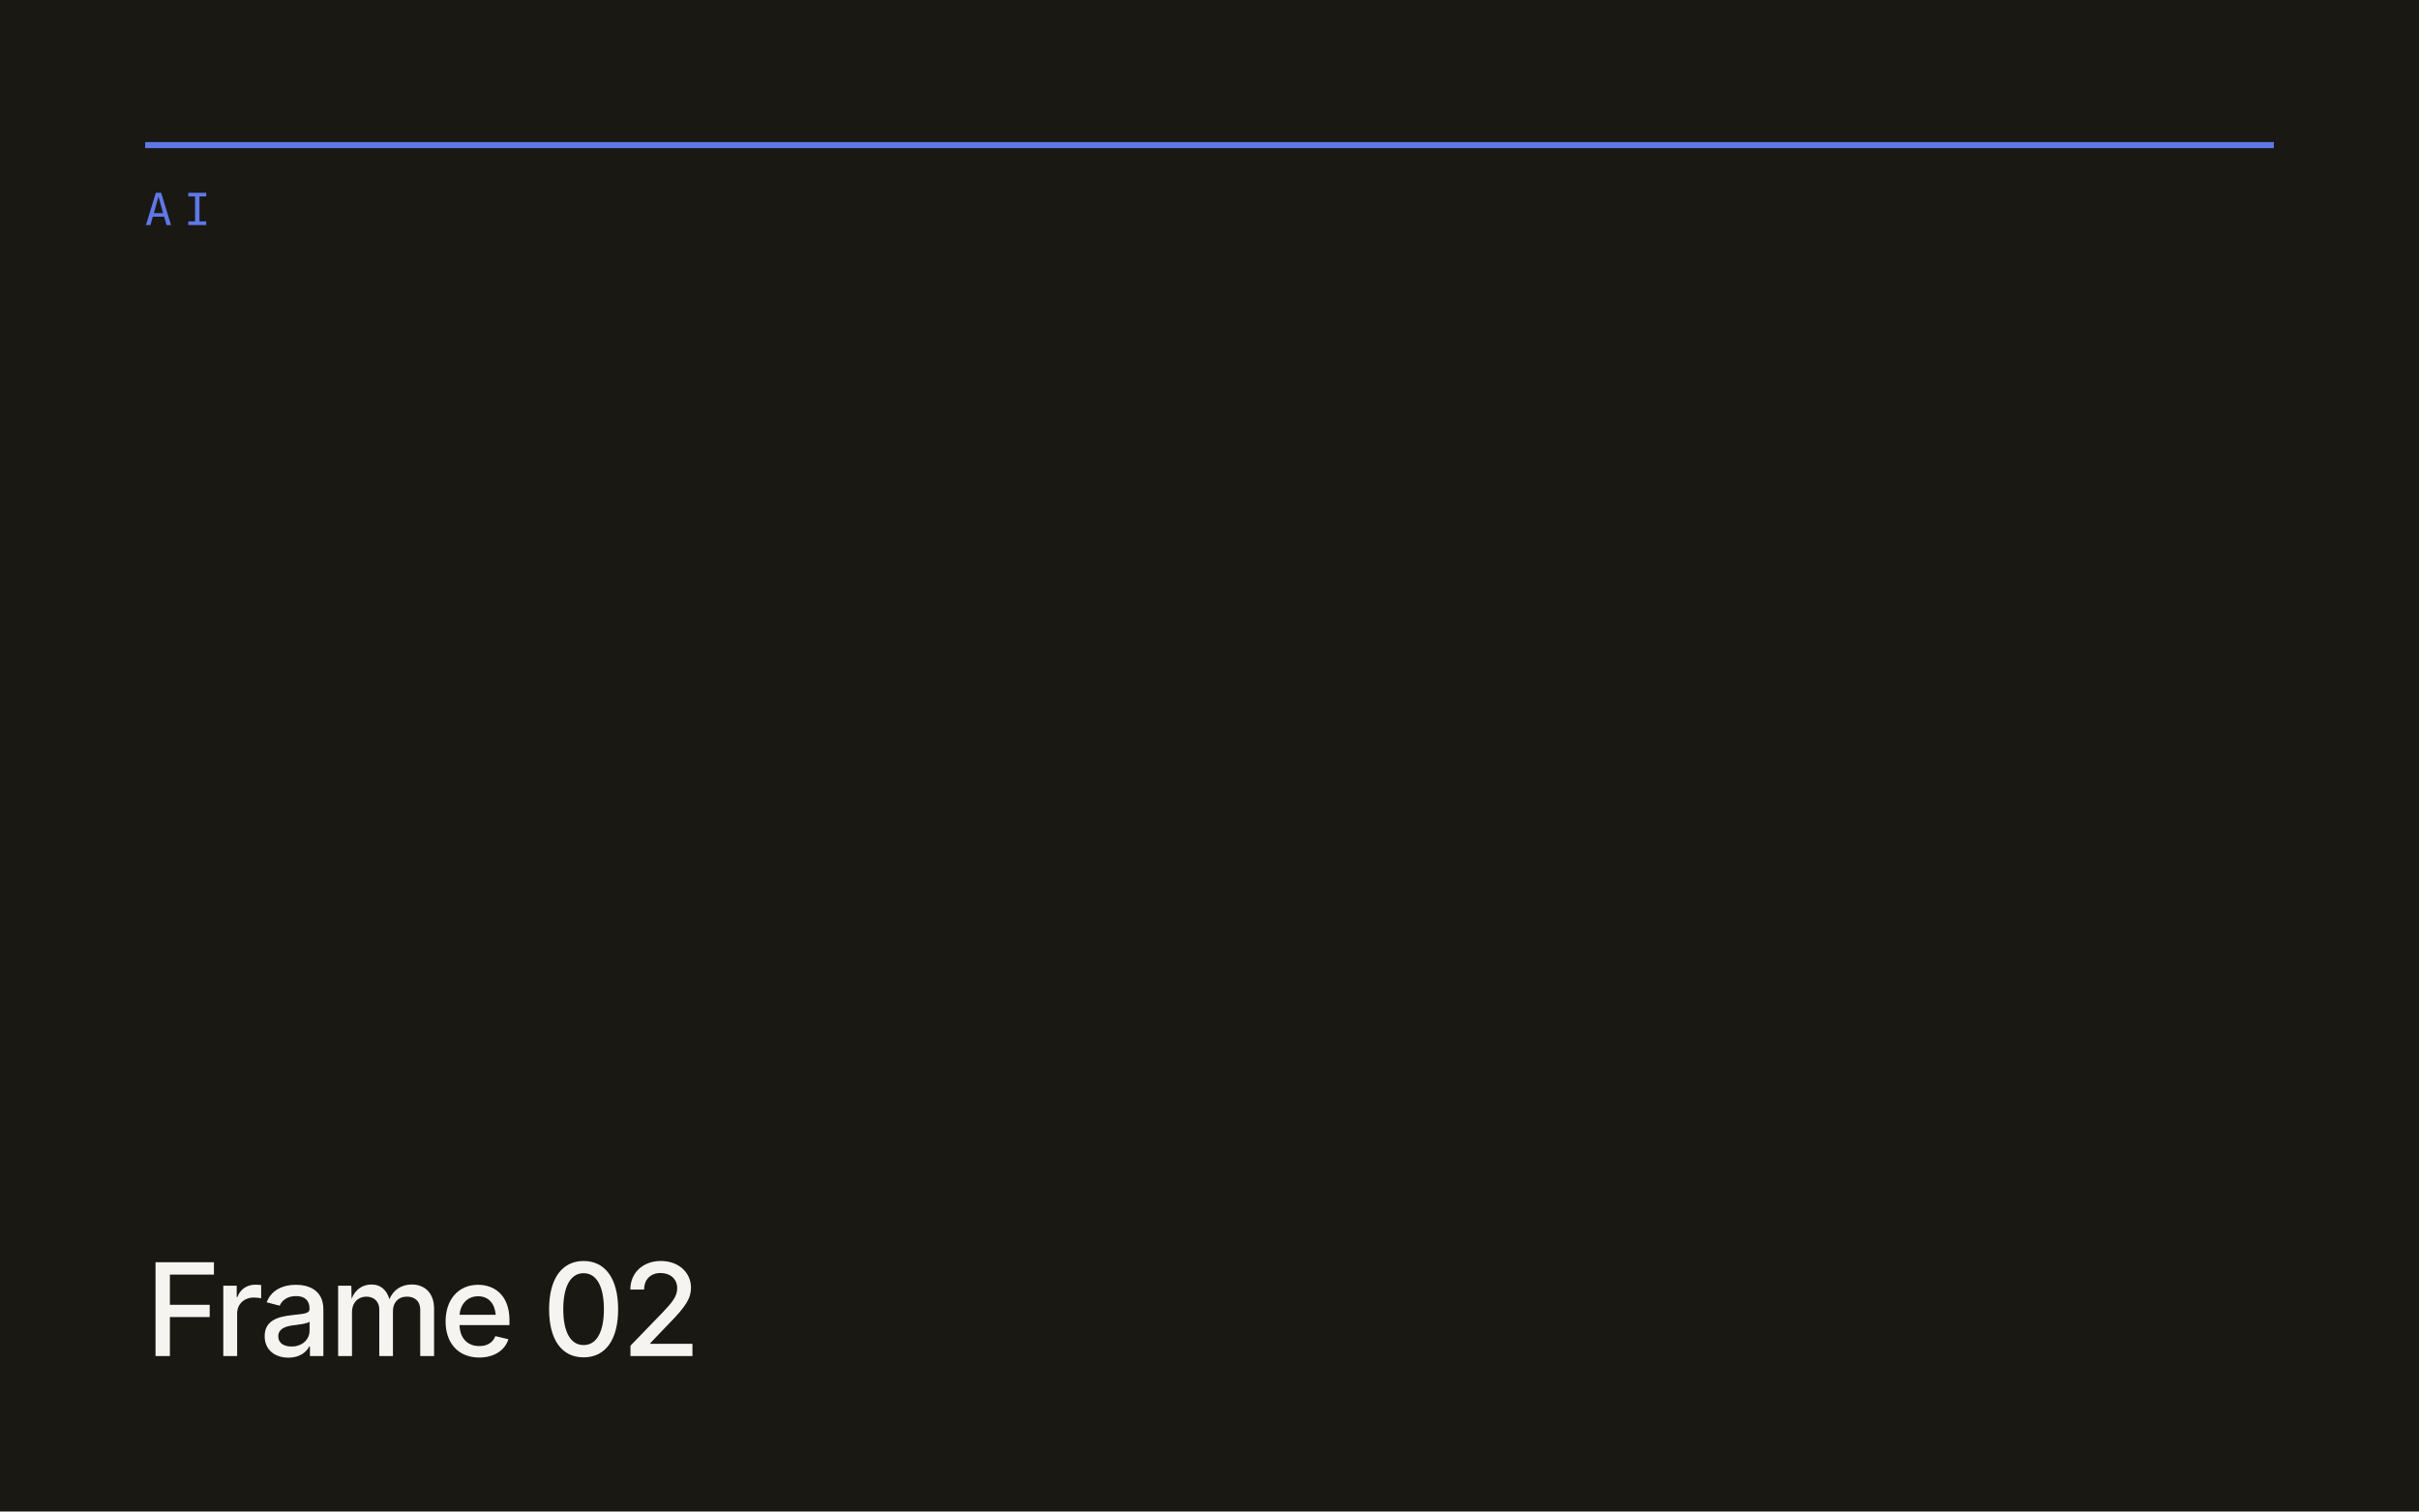
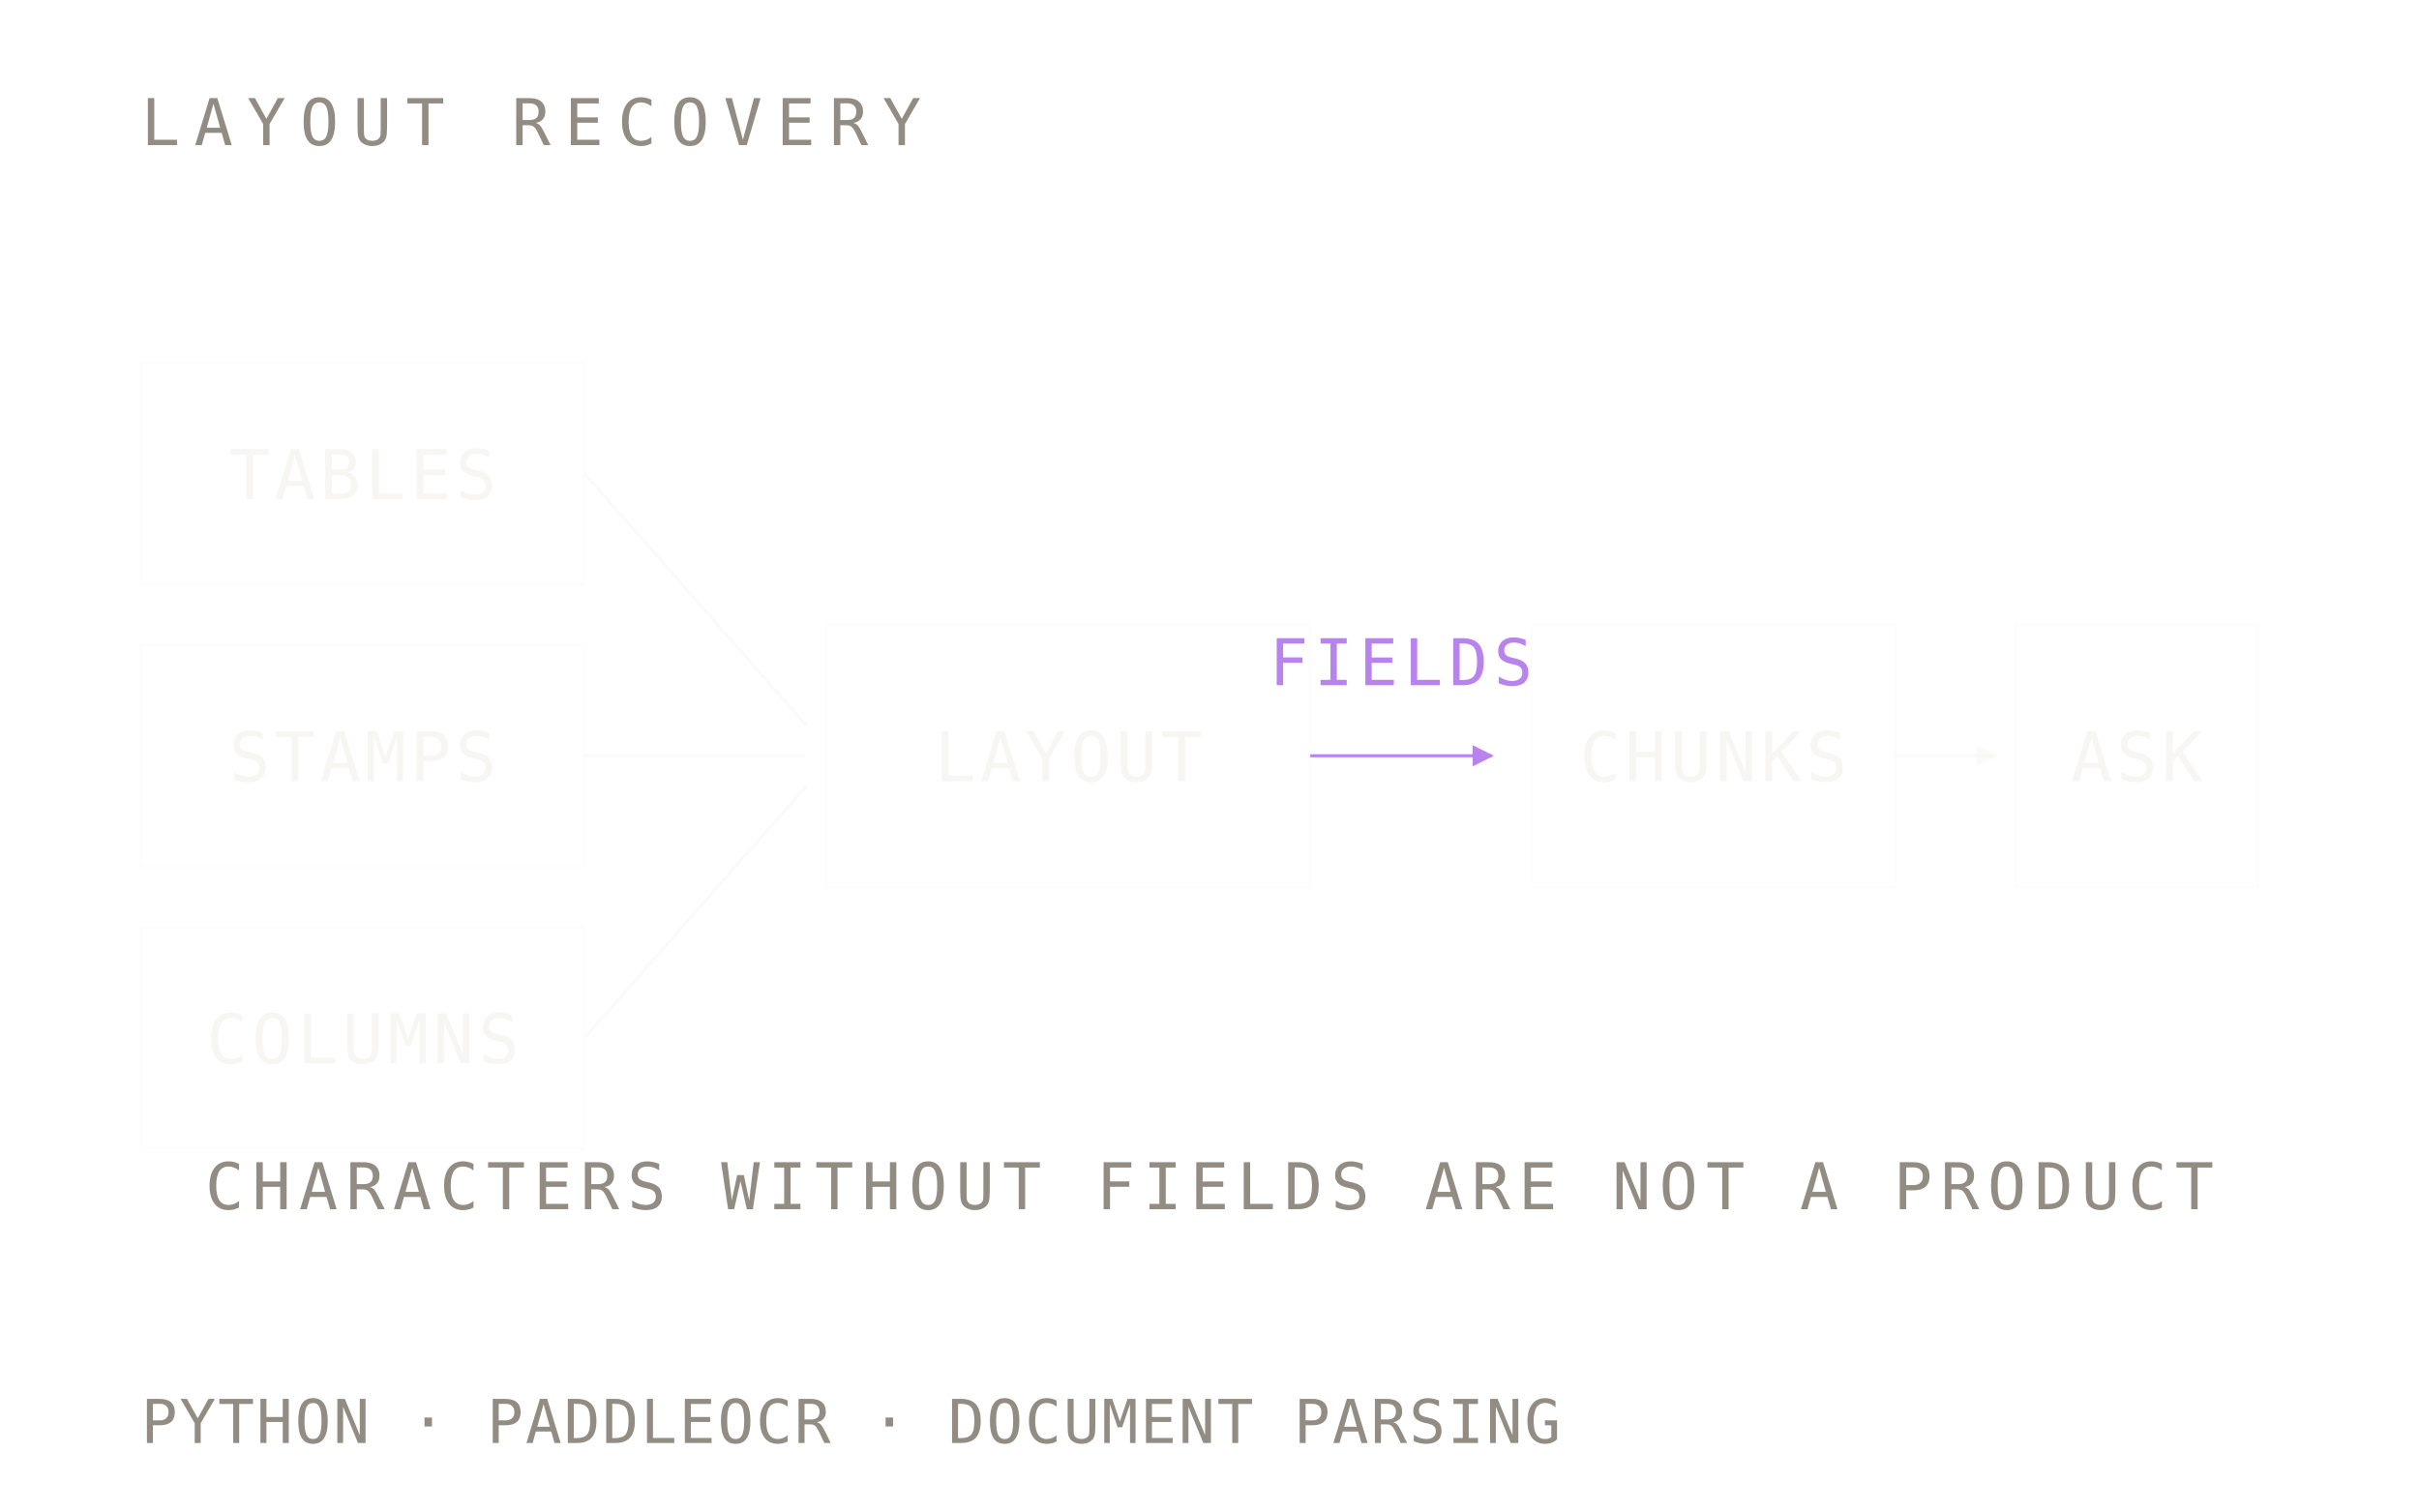
- <svg xmlns="http://www.w3.org/2000/svg" width="1200" height="750" viewBox="0 0 1200 750" fill="none" role="img">
-   <rect width="1200" height="750" fill="#1a1813" />
-   <path d="M72 72H1128" stroke="#5f78e8" stroke-width="3" />
-   <text x="72" y="111.68" fill="#5f78e8" font-family="ui-monospace, 'Space Mono', monospace" font-size="22" letter-spacing="6">AI</text>
-   <text fill="#f5f4f0" font-family="'Outfit', system-ui, -apple-system, sans-serif" font-size="64" font-weight="500" letter-spacing="-1.92">
-     <tspan x="72" y="672.88">Frame 02</tspan>
-   </text>
+ <svg xmlns="http://www.w3.org/2000/svg" viewBox="0 0 1200 750" width="1200" height="750" fill="none" role="img">
+   <defs>
+     <marker id="a" viewBox="0 0 10 10" refX="9" refY="5" markerWidth="7" markerHeight="7" orient="auto">
+       <path d="M0 0 L10 5 L0 10 z" fill="#f7f6f2" fill-opacity="0.55" />
+     </marker>
+     <marker id="av" viewBox="0 0 10 10" refX="9" refY="5" markerWidth="7" markerHeight="7" orient="auto">
+       <path d="M0 0 L10 5 L0 10 z" fill="#b883ec" />
+     </marker>
+     <style>
+       .l { font-family: ui-monospace, "Space Mono", "SFMono-Regular", Menlo, monospace; }
+       .stage { font-size: 34px; letter-spacing: 2px; fill: #f7f6f2; }
+       .eyebrow { font-size: 32px; letter-spacing: 7px; fill: #928c83; }
+       .note { font-size: 32px; letter-spacing: 3px; fill: #b883ec; }
+       .caption { font-size: 32px; letter-spacing: 4px; fill: #928c83; }
+       .stack { font-size: 30px; letter-spacing: 1px; fill: #928c83; }
+       .box { stroke: #f7f6f2; stroke-opacity: 0.28; stroke-width: 1.5; }
+       .wire { stroke: #f7f6f2; stroke-opacity: 0.55; stroke-width: 1.5; }
+     </style>
+   </defs>
+   <text class="l eyebrow" x="70" y="72">LAYOUT RECOVERY</text>
+   <line x1="70" y1="98" x2="1130" y2="98" stroke="#f7f6f2" stroke-opacity="0.14" />
+   <rect class="box" x="70" y="180" width="220" height="110" />
+   <rect class="box" x="70" y="320" width="220" height="110" />
+   <rect class="box" x="70" y="460" width="220" height="110" />
+   <text class="l stage" x="180" y="238" text-anchor="middle" dominant-baseline="middle">TABLES</text>
+   <text class="l stage" x="180" y="378" text-anchor="middle" dominant-baseline="middle">STAMPS</text>
+   <text class="l stage" x="180" y="518" text-anchor="middle" dominant-baseline="middle">COLUMNS</text>
+   <line class="wire" x1="290" y1="235" x2="400" y2="360" />
+   <line class="wire" x1="290" y1="375" x2="400" y2="375" />
+   <line class="wire" x1="290" y1="515" x2="400" y2="390" />
+   <rect class="box" x="410" y="310" width="240" height="130" />
+   <text class="l stage" x="530" y="378" text-anchor="middle" dominant-baseline="middle">LAYOUT</text>
+   <line x1="650" y1="375" x2="740" y2="375" stroke="#b883ec" stroke-width="1.5" marker-end="url(#av)" />
+   <text class="l note" x="695" y="340" text-anchor="middle">FIELDS</text>
+   <rect class="box" x="760" y="310" width="180" height="130" />
+   <text class="l stage" x="850" y="378" text-anchor="middle" dominant-baseline="middle">CHUNKS</text>
+   <line class="wire" x1="940" y1="375" x2="990" y2="375" marker-end="url(#a)" />
+   <rect class="box" x="1000" y="310" width="120" height="130" />
+   <text class="l stage" x="1060" y="378" text-anchor="middle" dominant-baseline="middle">ASK</text>
+   <text class="l caption" x="600" y="600" text-anchor="middle">CHARACTERS WITHOUT FIELDS ARE NOT A PRODUCT</text>
+   <line x1="70" y1="676" x2="1130" y2="676" stroke="#f7f6f2" stroke-opacity="0.14" />
+   <text class="l stack" x="70" y="716">PYTHON · PADDLEOCR · DOCUMENT PARSING</text>
</svg>
